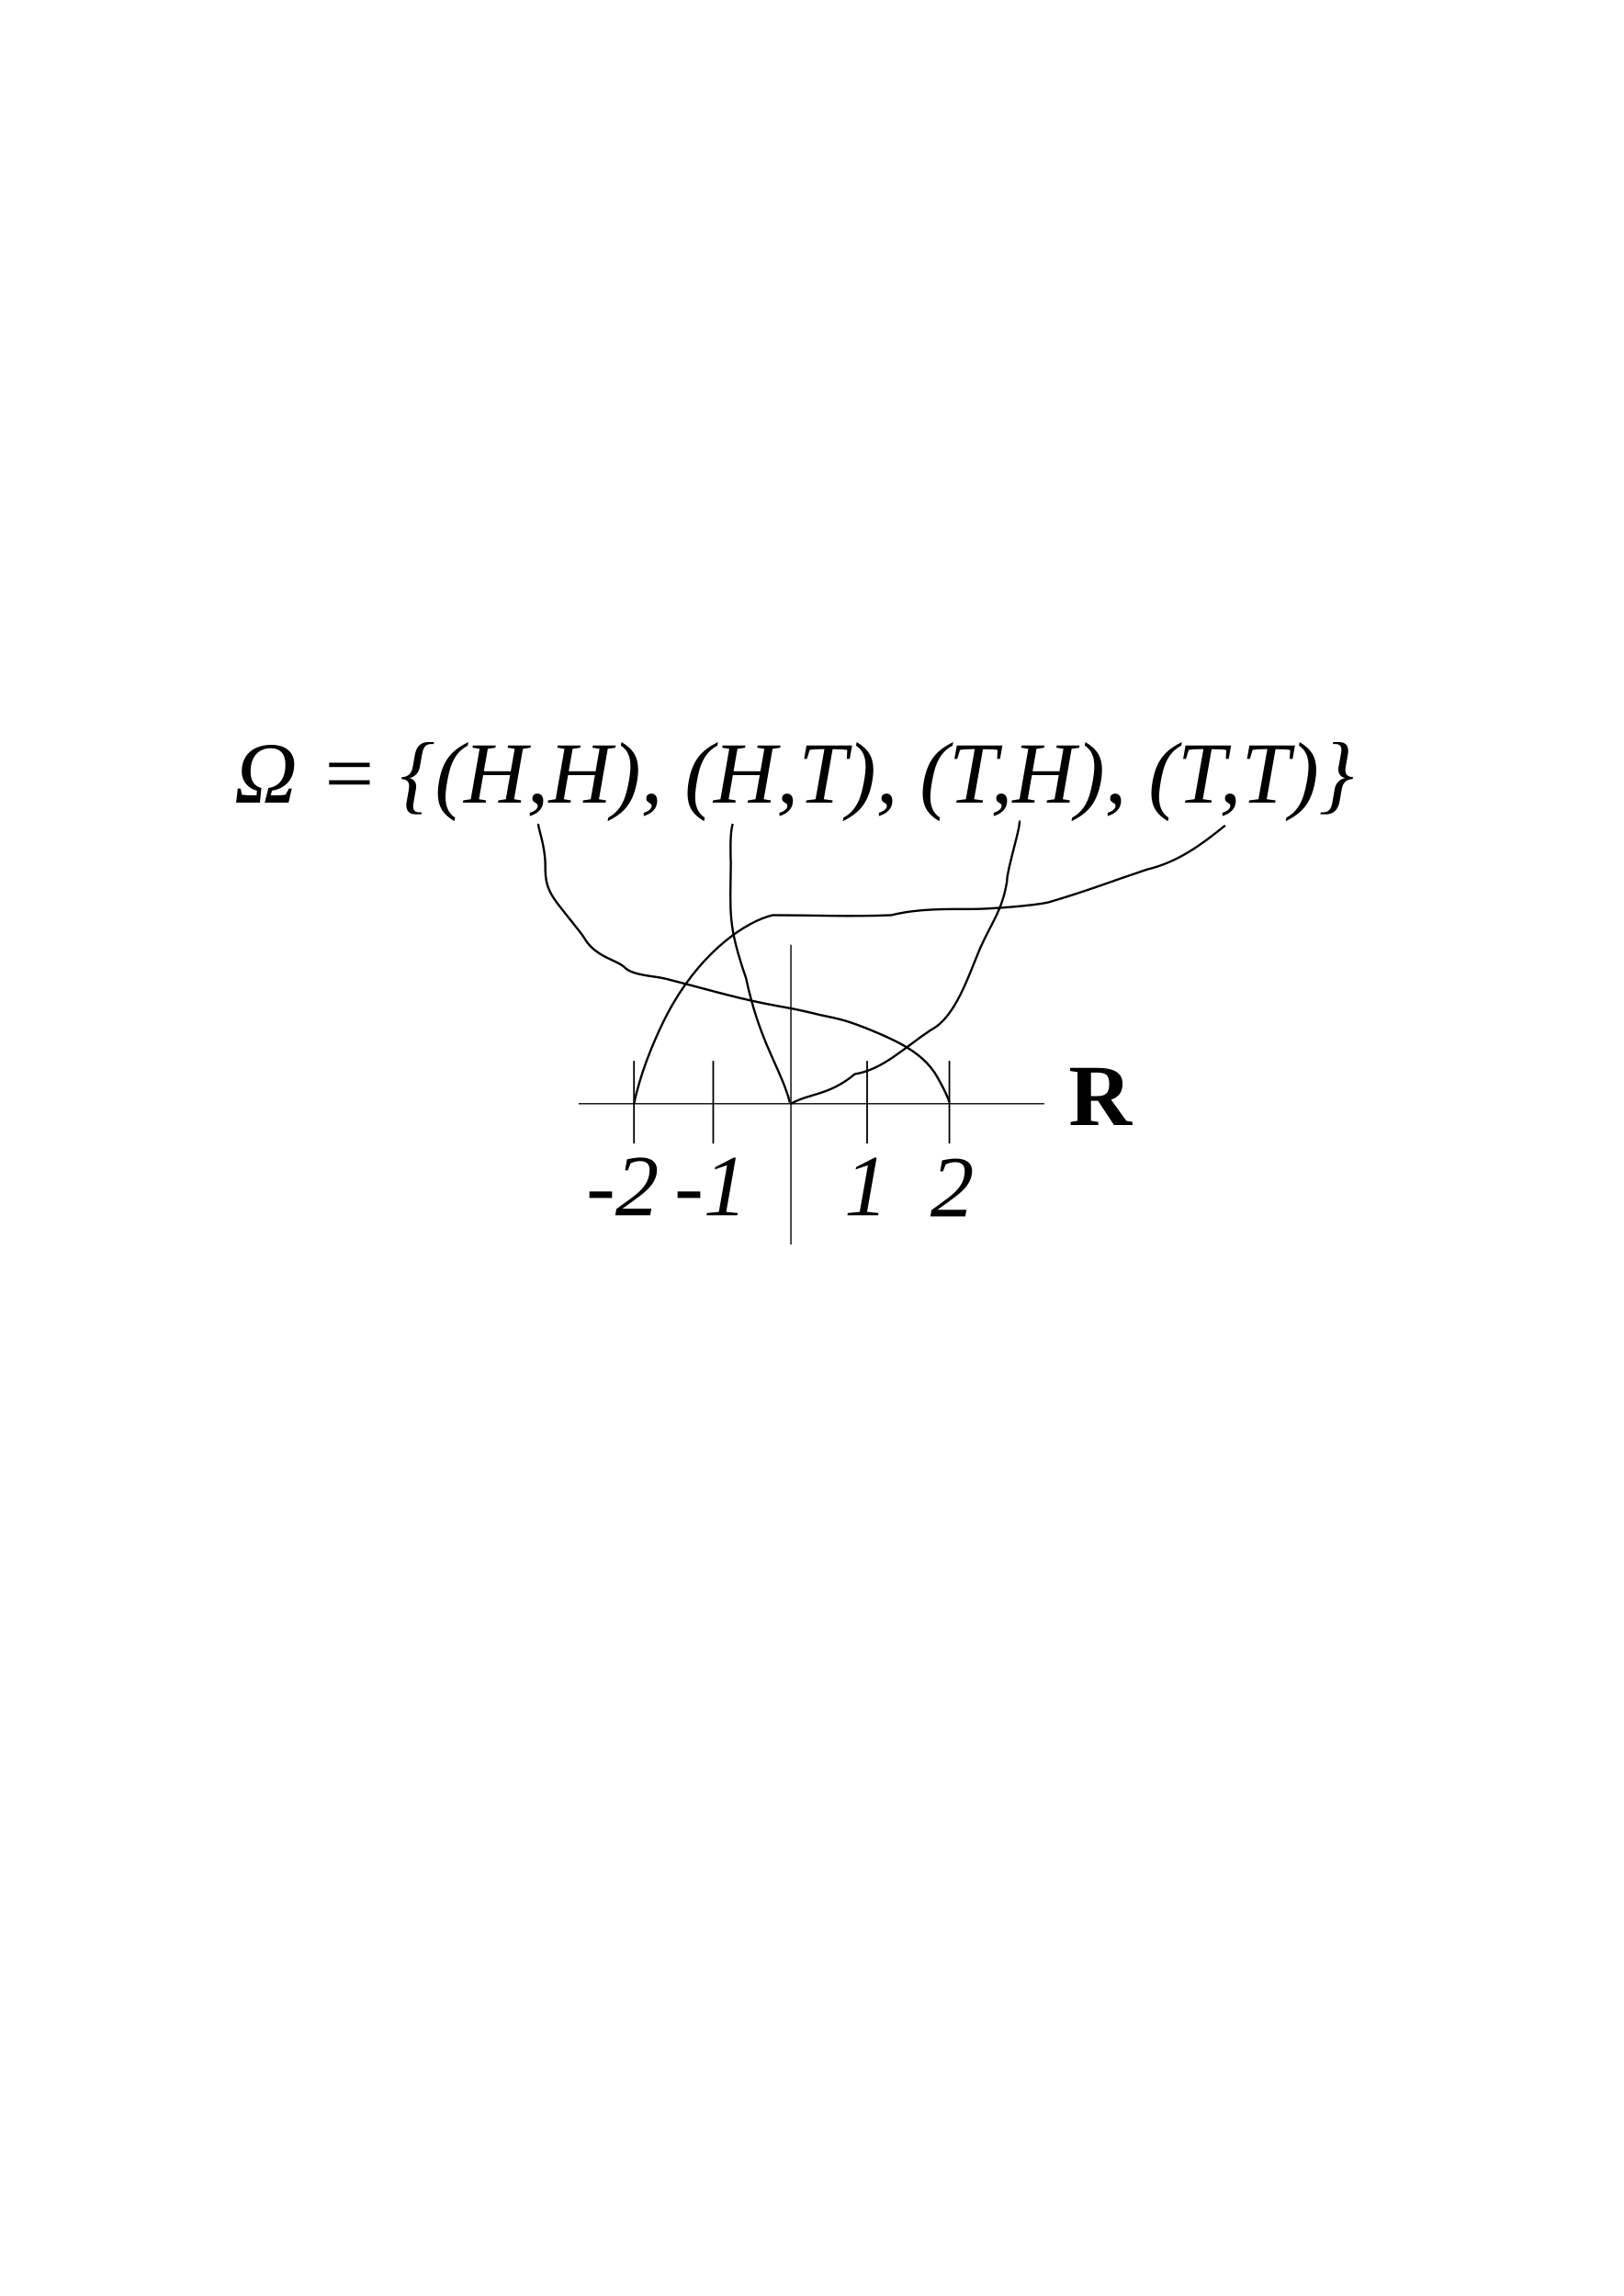
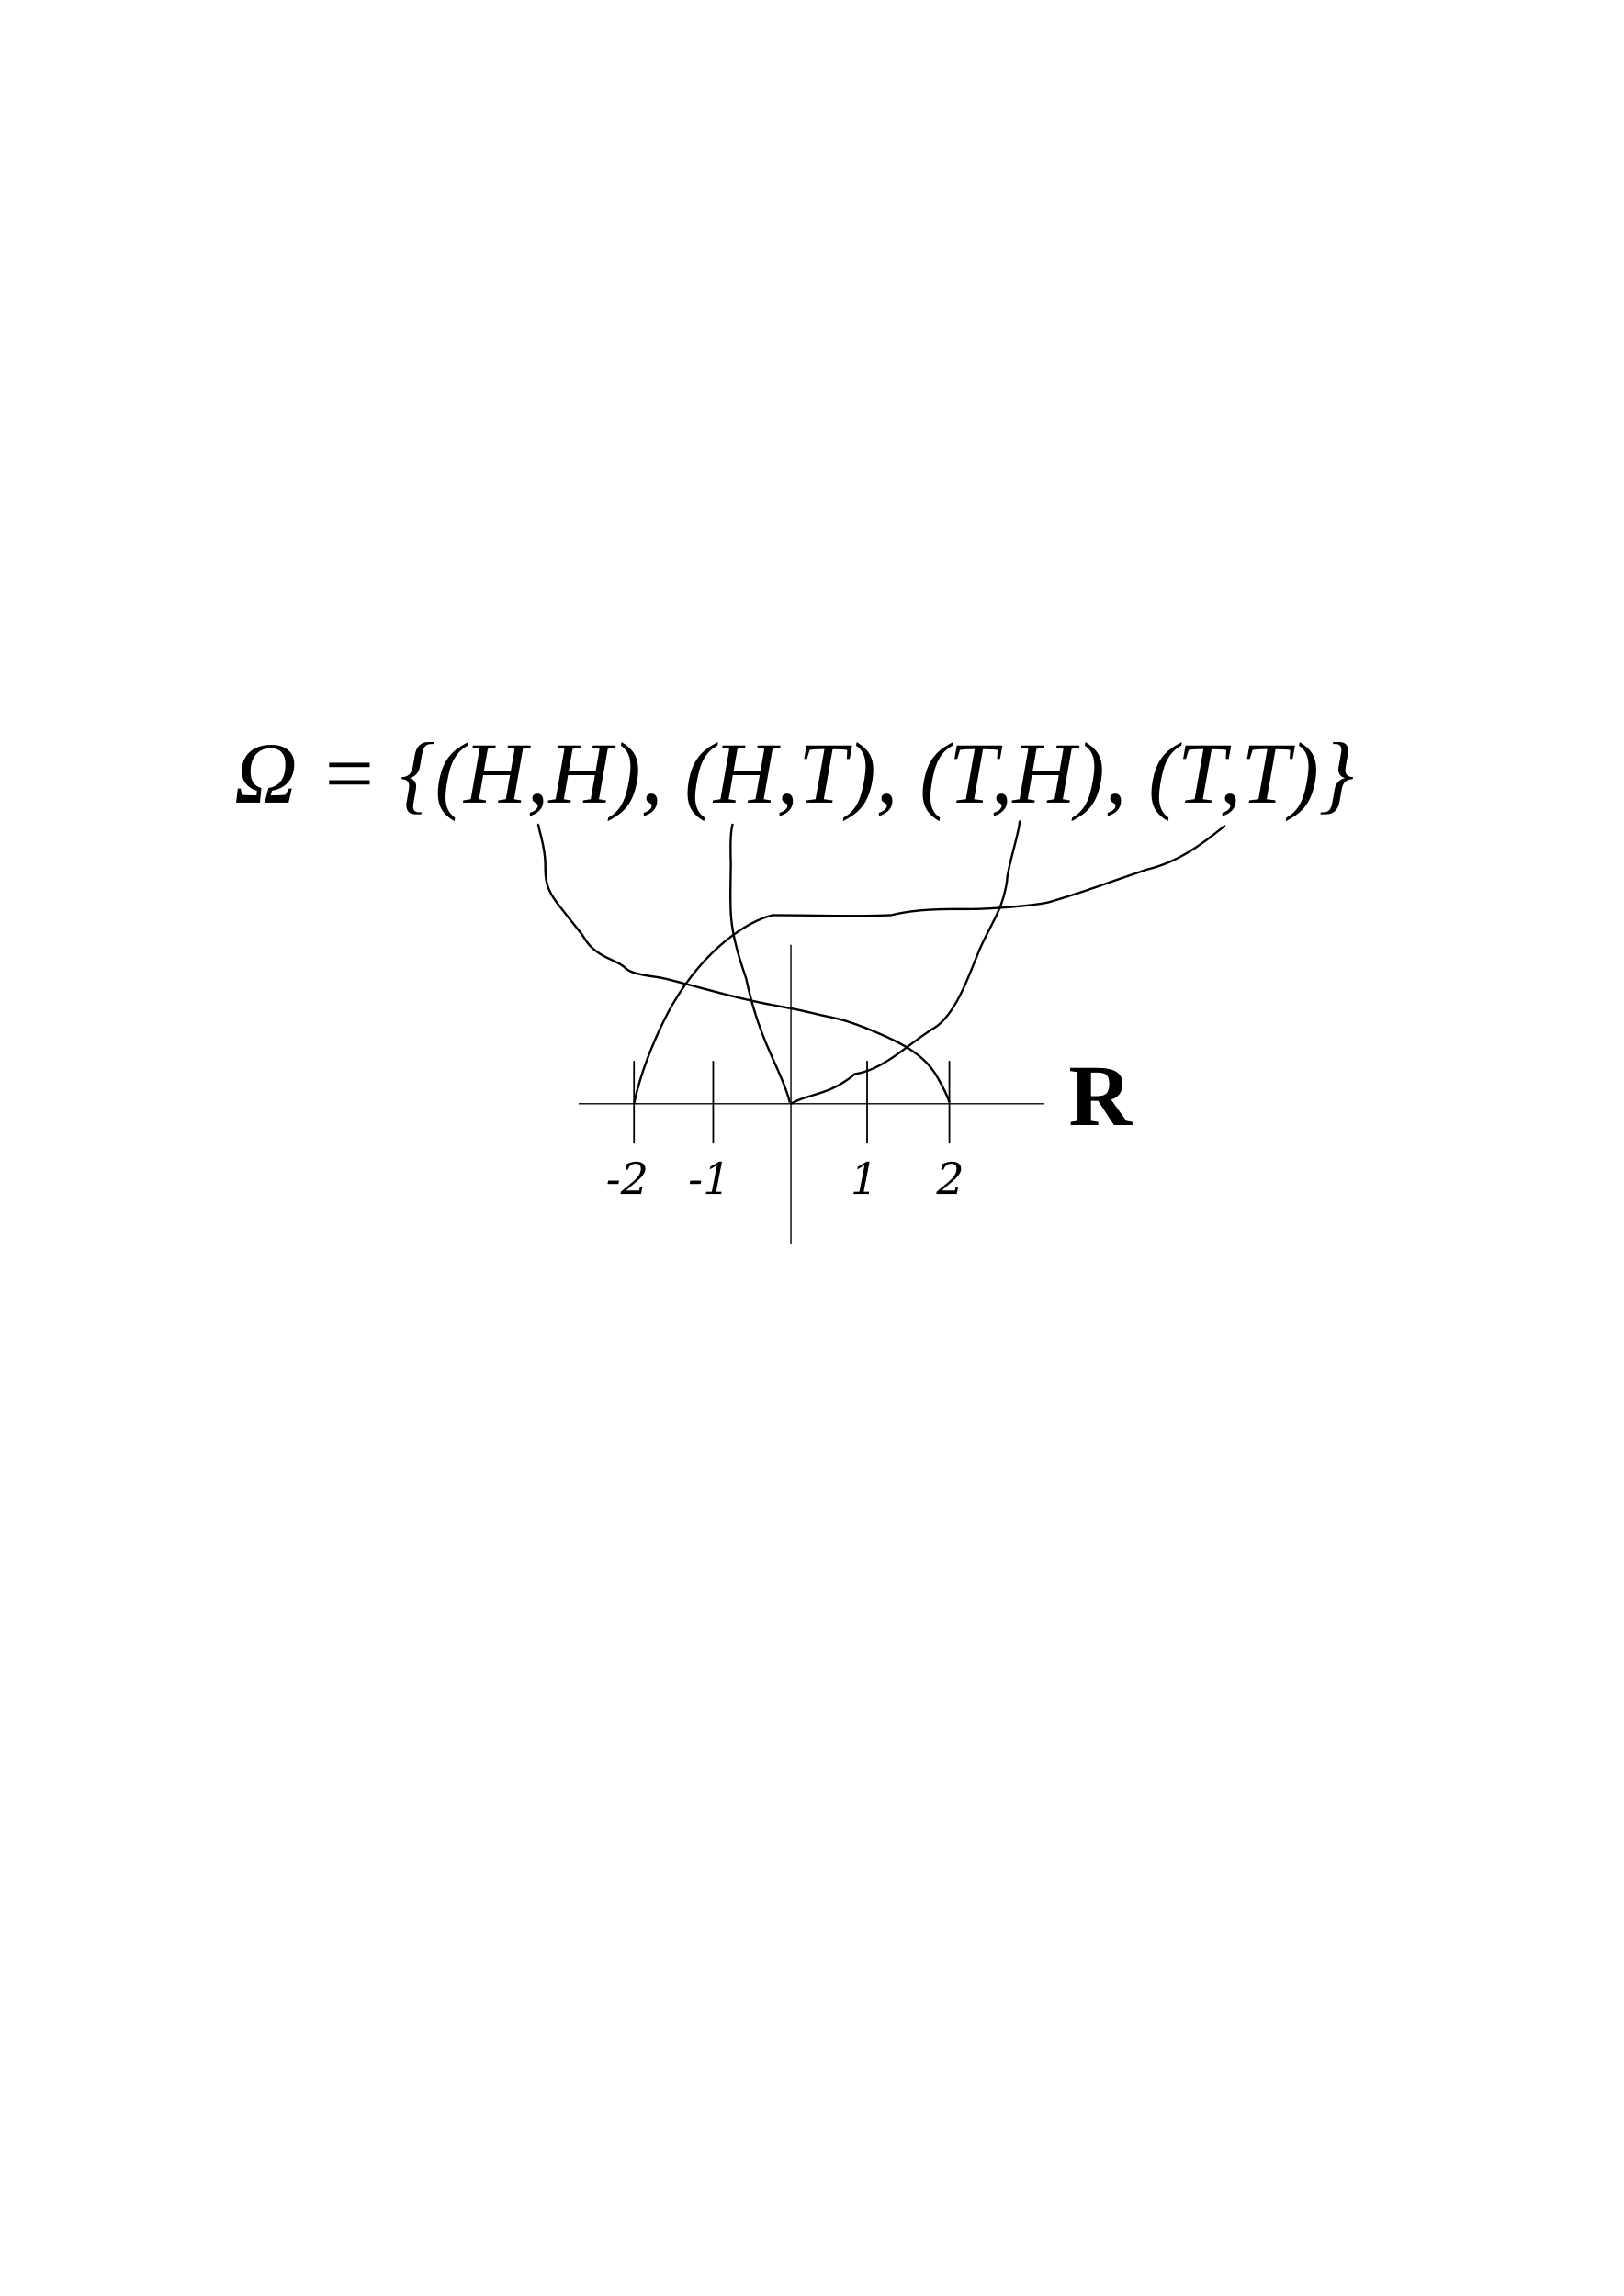
<svg xmlns="http://www.w3.org/2000/svg" width="744.094" height="1052.362" id="svg2">
  <defs id="defs4">
    </defs>
  <g id="layer1">
    <path style="fill:#000000;fill-rule:evenodd;stroke:#000000;stroke-width:0.585px;stroke-linecap:butt;stroke-linejoin:miter;stroke-opacity:1" d="M 362.457,433.032 L 362.457,570.381" id="path2387" />
    <path style="fill:#000000;fill-rule:evenodd;stroke:#000000;stroke-width:0.568px;stroke-linecap:butt;stroke-linejoin:miter;stroke-opacity:1" d="M 265.161,505.889 L 478.555,505.889" id="path2389" />
    <text xml:space="preserve" style="font-size:40px;font-style:italic;font-variant:normal;font-weight:normal;font-stretch:normal;text-align:start;line-height:125%;writing-mode:lr-tb;text-anchor:start;fill:#000000;fill-opacity:1;stroke:none;stroke-width:1px;stroke-linecap:butt;stroke-linejoin:miter;stroke-opacity:1;font-family:Liberation Serif;-inkscape-font-specification:Liberation Serif Italic" x="107.343" y="367.876" id="text2391">
      <tspan id="tspan2393" x="107.343" y="367.876">Ω = {(H,H), (H,T), (T,H), (T,T)}</tspan>
    </text>
    <path style="fill:none;fill-rule:evenodd;stroke:#000000;stroke-width:0.753px;stroke-linecap:butt;stroke-linejoin:miter;stroke-opacity:1" d="M 326.846,486.248 L 326.846,524.135" id="path2397" />
    <path id="path2399" d="M 290.539,486.248 L 290.539,524.135" style="fill:none;fill-rule:evenodd;stroke:#000000;stroke-width:0.753px;stroke-linecap:butt;stroke-linejoin:miter;stroke-opacity:1" />
    <path style="fill:none;fill-rule:evenodd;stroke:#000000;stroke-width:0.753px;stroke-linecap:butt;stroke-linejoin:miter;stroke-opacity:1" d="M 397.382,486.248 L 397.382,524.135" id="path2401" />
    <path id="path2403" d="M 435.072,486.248 L 435.072,524.135" style="fill:none;fill-rule:evenodd;stroke:#000000;stroke-width:0.753px;stroke-linecap:butt;stroke-linejoin:miter;stroke-opacity:1" />
    <text xml:space="preserve" style="font-size:40px;font-style:italic;font-variant:normal;font-weight:normal;font-stretch:normal;text-align:start;line-height:100%;writing-mode:lr-tb;text-anchor:start;fill:#000000;fill-opacity:1;stroke:none;stroke-width:1px;stroke-linecap:butt;stroke-linejoin:miter;stroke-opacity:1;font-family:Liberation Serif;-inkscape-font-specification:Liberation Serif Italic" x="489.74" y="515.647" id="text2405">
      <tspan id="tspan2407" x="489.74" y="515.647" style="font-size:40px;font-style:normal;font-variant:normal;font-weight:bold;font-stretch:normal;text-align:start;line-height:100%;writing-mode:lr-tb;text-anchor:start;font-family:Liberation Serif;-inkscape-font-specification:Liberation Serif Bold">R</tspan>
    </text>
    <path style="fill:none;fill-rule:evenodd;stroke:#000000;stroke-width:1.018px;stroke-linecap:butt;stroke-linejoin:miter;stroke-opacity:1" d="M 246.783,377.644 C 246.209,378.609 249.895,387.411 249.895,396.511 C 249.895,403.616 250.382,407.425 255.595,414.259 C 259.833,419.816 266.561,427.869 267.667,429.792 C 272.899,438.895 282.672,439.783 286.459,443.583 C 289.973,447.108 299.92,447.328 304.953,448.586 C 320.652,452.511 335.361,456.938 350.353,459.937 C 358.818,461.63 364.409,462.387 371.635,464.193 C 378.435,465.893 379.505,465.836 385.03,467.217 C 392.432,469.068 406.351,474.98 412.286,478.188 C 418.225,481.397 424.181,485.427 428.326,491.689 C 429.918,494.094 434.203,501.892 435.047,505.265" id="path2409" />
    <path style="fill:none;fill-rule:evenodd;stroke:#000000;stroke-width:1px;stroke-linecap:butt;stroke-linejoin:miter;stroke-opacity:1" d="M 335.807,377.584 C 334.358,382.005 334.848,392.447 334.924,395.758 C 334.672,418.969 333.521,423.954 341.894,448.384 C 347.611,475.14 355.712,486.695 360.397,500.179 C 361.191,502.464 361.364,502.887 361.934,505.366" id="path2411" />
    <path style="fill:none;fill-rule:evenodd;stroke:#000000;stroke-width:1px;stroke-linecap:butt;stroke-linejoin:miter;stroke-opacity:1" d="M 467.012,376.241 C 468.471,376.971 461.435,398.205 461.435,404.122 C 459.239,417.338 454.831,422.072 449.237,434.443 C 443.844,447.144 437.929,466.286 426.584,472.083 C 414.456,480.113 404.633,490.235 391.732,492.297 C 379.769,502.256 371.11,500.965 362.457,505.889" id="path2413" />
    <path style="fill:none;fill-rule:evenodd;stroke:#000000;stroke-width:1px;stroke-linecap:butt;stroke-linejoin:miter;stroke-opacity:1" d="M 561.46,378.332 C 550.279,387.446 539.65,395.166 525.562,398.546 C 506.61,404.855 499.771,407.861 480.604,413.532 C 474.165,415.142 452.797,416.669 446.101,416.669 C 433.277,416.669 420.621,416.417 408.461,419.457 C 390.44,420.223 372.214,419.457 354.092,419.457 C 342.036,422.292 322.814,435.357 308.398,460.064 C 302.924,469.445 296.731,483.696 293.235,495.421 C 292.258,498.697 291.144,502.82 290.663,505.54" id="path2415" />
-     <text xml:space="preserve" style="font-size:40px;font-style:italic;font-variant:normal;font-weight:normal;font-stretch:normal;text-align:start;line-height:125%;writing-mode:lr-tb;text-anchor:start;fill:#000000;fill-opacity:1;stroke:none;stroke-width:1px;stroke-linecap:butt;stroke-linejoin:miter;stroke-opacity:1;font-family:Liberation Serif;-inkscape-font-specification:Liberation Serif Italic" x="386.908" y="557.021" id="text2417">
-       <tspan id="tspan2419" x="386.908" y="557.021">1</tspan>
+     <text xml:space="preserve" style="font-size:20px;font-style:italic;font-variant:normal;font-weight:normal;font-stretch:normal;text-align:start;line-height:125%;writing-mode:lr-tb;text-anchor:start;fill:#000000;fill-opacity:1;stroke:none;stroke-width:1px;stroke-linecap:butt;stroke-linejoin:miter;stroke-opacity:1;font-family:Bitstream Vera Serif;-inkscape-font-specification:Bitstream Vera Serif Italic" x="389.696" y="547.263" id="text2417">
+       <tspan id="tspan2419" x="389.696" y="547.263">1</tspan>
    </text>
-     <text xml:space="preserve" style="font-size:40px;font-style:italic;font-variant:normal;font-weight:normal;font-stretch:normal;text-align:start;line-height:125%;writing-mode:lr-tb;text-anchor:start;fill:#000000;fill-opacity:1;stroke:none;stroke-width:1px;stroke-linecap:butt;stroke-linejoin:miter;stroke-opacity:1;font-family:Liberation Serif;-inkscape-font-specification:Liberation Serif Italic" x="426.338" y="557.514" id="text2421">
-       <tspan id="tspan2423" x="426.338" y="557.514">2</tspan>
+     <text xml:space="preserve" style="font-size:20px;font-style:italic;font-variant:normal;font-weight:normal;font-stretch:normal;text-align:start;line-height:125%;writing-mode:lr-tb;text-anchor:start;fill:#000000;fill-opacity:1;stroke:none;stroke-width:1px;stroke-linecap:butt;stroke-linejoin:miter;stroke-opacity:1;font-family:Bitstream Vera Serif;-inkscape-font-specification:Bitstream Vera Serif Italic" x="429.126" y="547.263" id="text2421">
+       <tspan id="tspan2423" x="429.126" y="547.263">2</tspan>
    </text>
-     <text xml:space="preserve" style="font-size:40px;font-style:italic;font-variant:normal;font-weight:normal;font-stretch:normal;text-align:start;line-height:125%;writing-mode:lr-tb;text-anchor:start;fill:#000000;fill-opacity:1;stroke:none;stroke-width:1px;stroke-linecap:butt;stroke-linejoin:miter;stroke-opacity:1;font-family:Liberation Serif;-inkscape-font-specification:Liberation Serif Italic" x="309.034" y="557.021" id="text2425">
-       <tspan id="tspan2427" x="309.034" y="557.021">-1</tspan>
+     <text xml:space="preserve" style="font-size:20px;font-style:italic;font-variant:normal;font-weight:normal;font-stretch:normal;text-align:start;line-height:125%;writing-mode:lr-tb;text-anchor:start;fill:#000000;fill-opacity:1;stroke:none;stroke-width:1px;stroke-linecap:butt;stroke-linejoin:miter;stroke-opacity:1;font-family:Bitstream Vera Serif;-inkscape-font-specification:Bitstream Vera Serif Italic" x="315.307" y="547.263" id="text2425">
+       <tspan id="tspan2427" x="315.307" y="547.263">-1</tspan>
    </text>
-     <text xml:space="preserve" style="font-size:40px;font-style:italic;font-variant:normal;font-weight:normal;font-stretch:normal;text-align:start;line-height:125%;writing-mode:lr-tb;text-anchor:start;fill:#000000;fill-opacity:1;stroke:none;stroke-width:1px;stroke-linecap:butt;stroke-linejoin:miter;stroke-opacity:1;font-family:Liberation Serif;-inkscape-font-specification:Liberation Serif Italic" x="268.618" y="557.021" id="text2429">
-       <tspan id="tspan2431" x="268.618" y="557.021">-2</tspan>
+     <text xml:space="preserve" style="font-size:20px;font-style:italic;font-variant:normal;font-weight:normal;font-stretch:normal;text-align:start;line-height:125%;writing-mode:lr-tb;text-anchor:start;fill:#000000;fill-opacity:1;stroke:none;stroke-width:1px;stroke-linecap:butt;stroke-linejoin:miter;stroke-opacity:1;font-family:Bitstream Vera Serif;-inkscape-font-specification:Bitstream Vera Serif Italic" x="277.679" y="547.263" id="text2429">
+       <tspan id="tspan2431" x="277.679" y="547.263">-2</tspan>
    </text>
  </g>
</svg>
